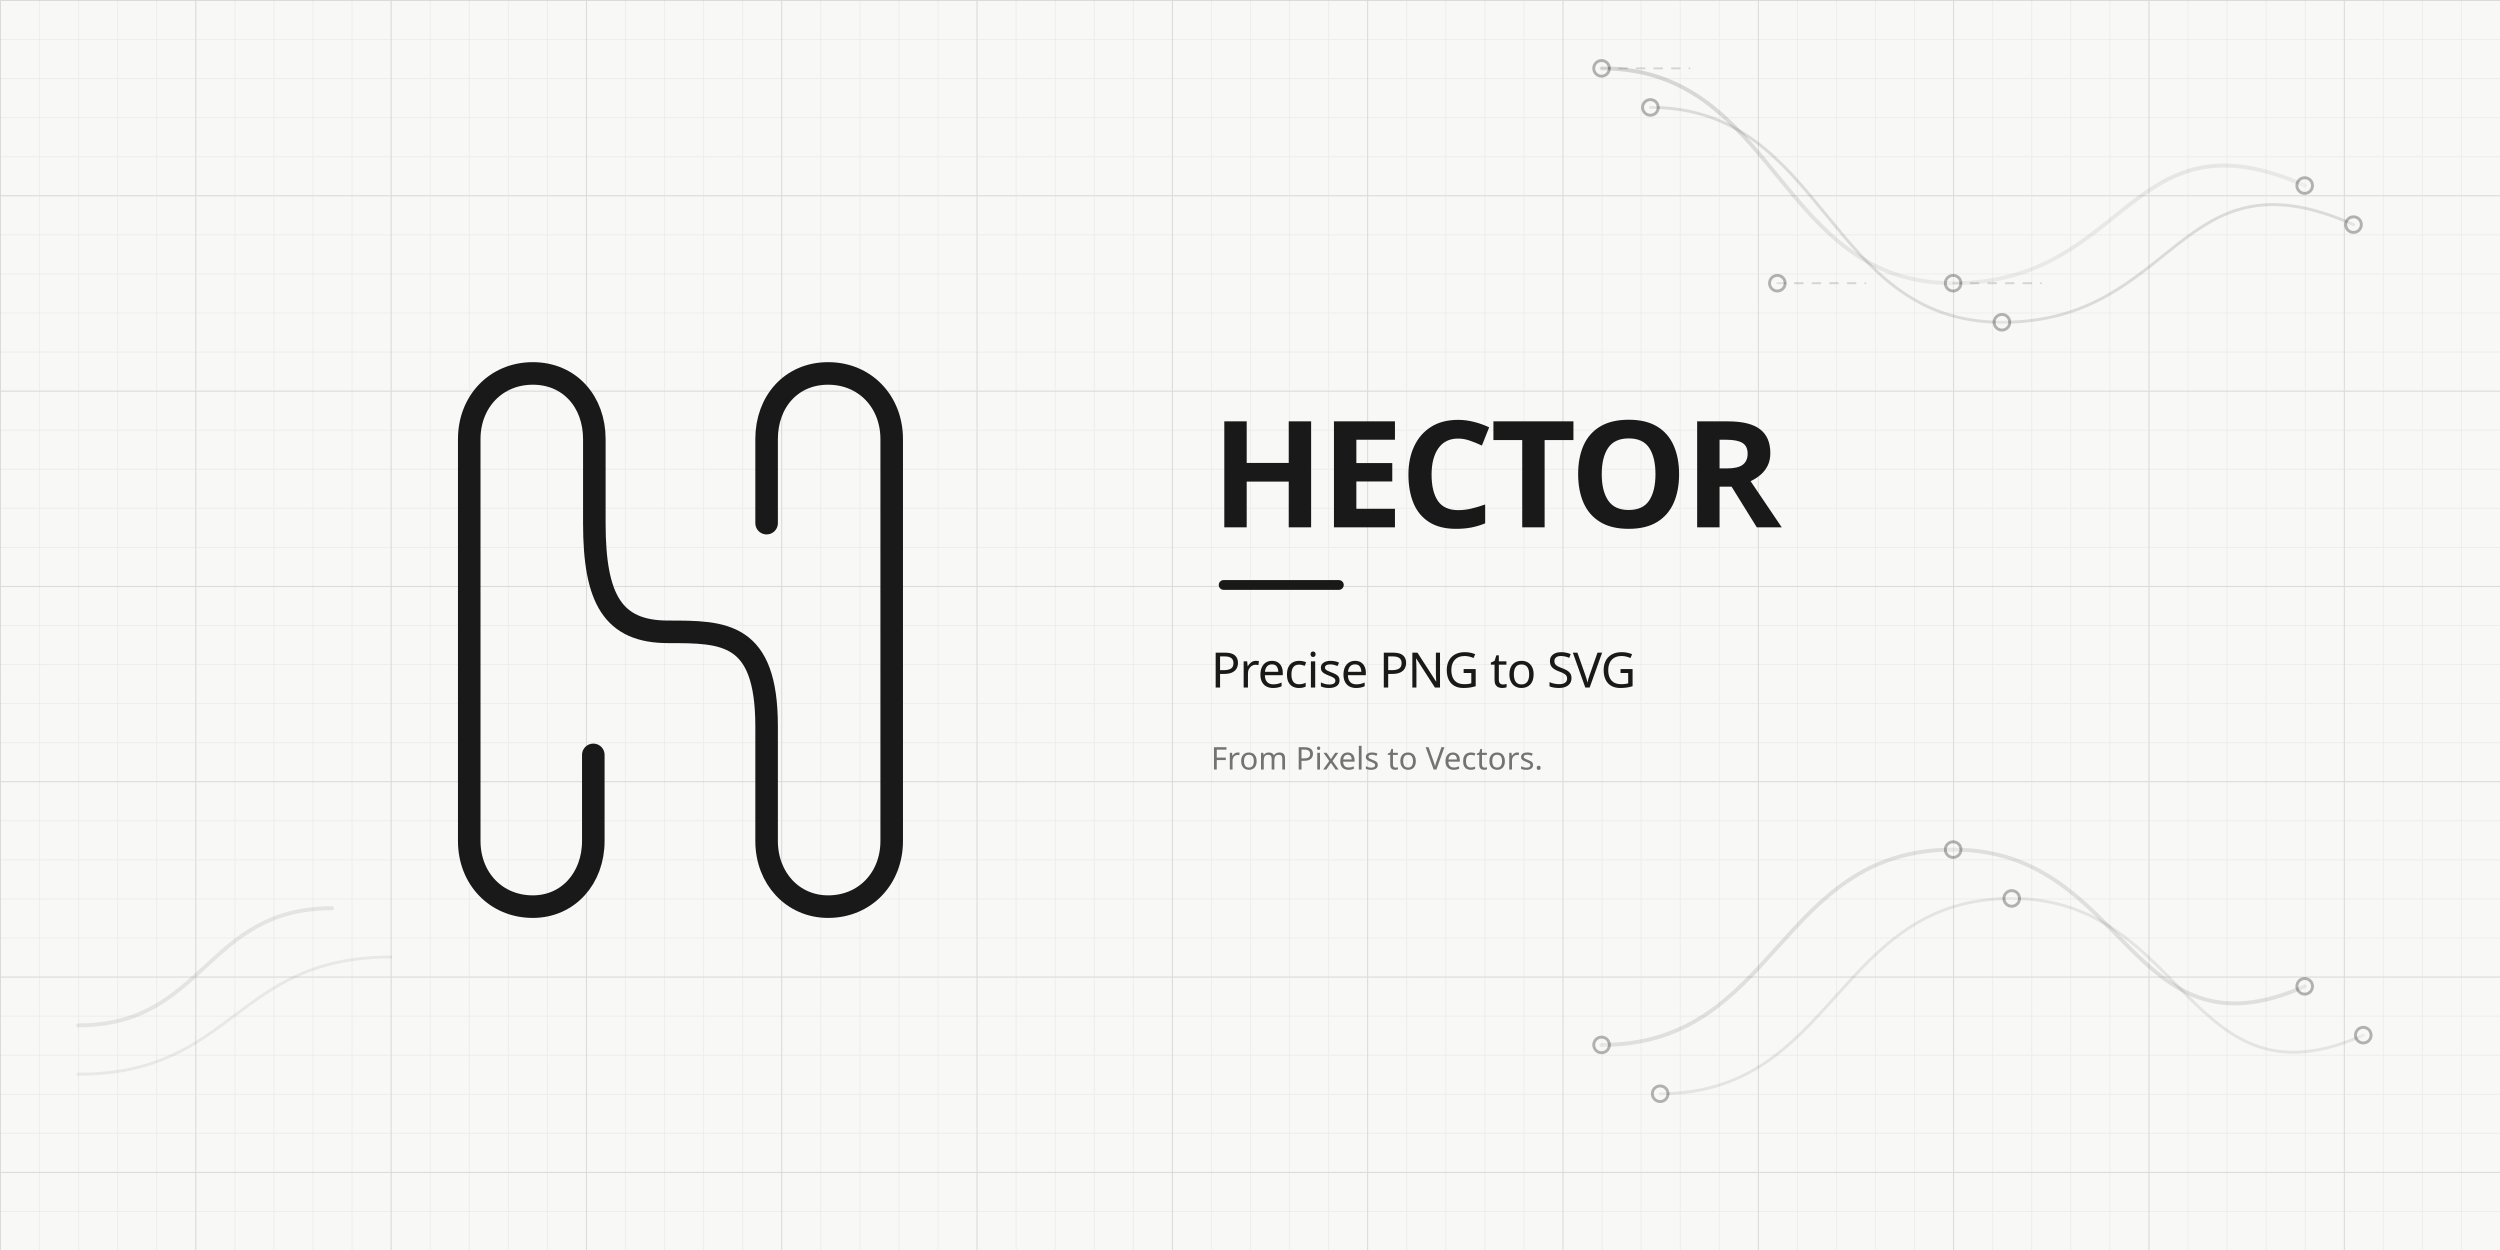
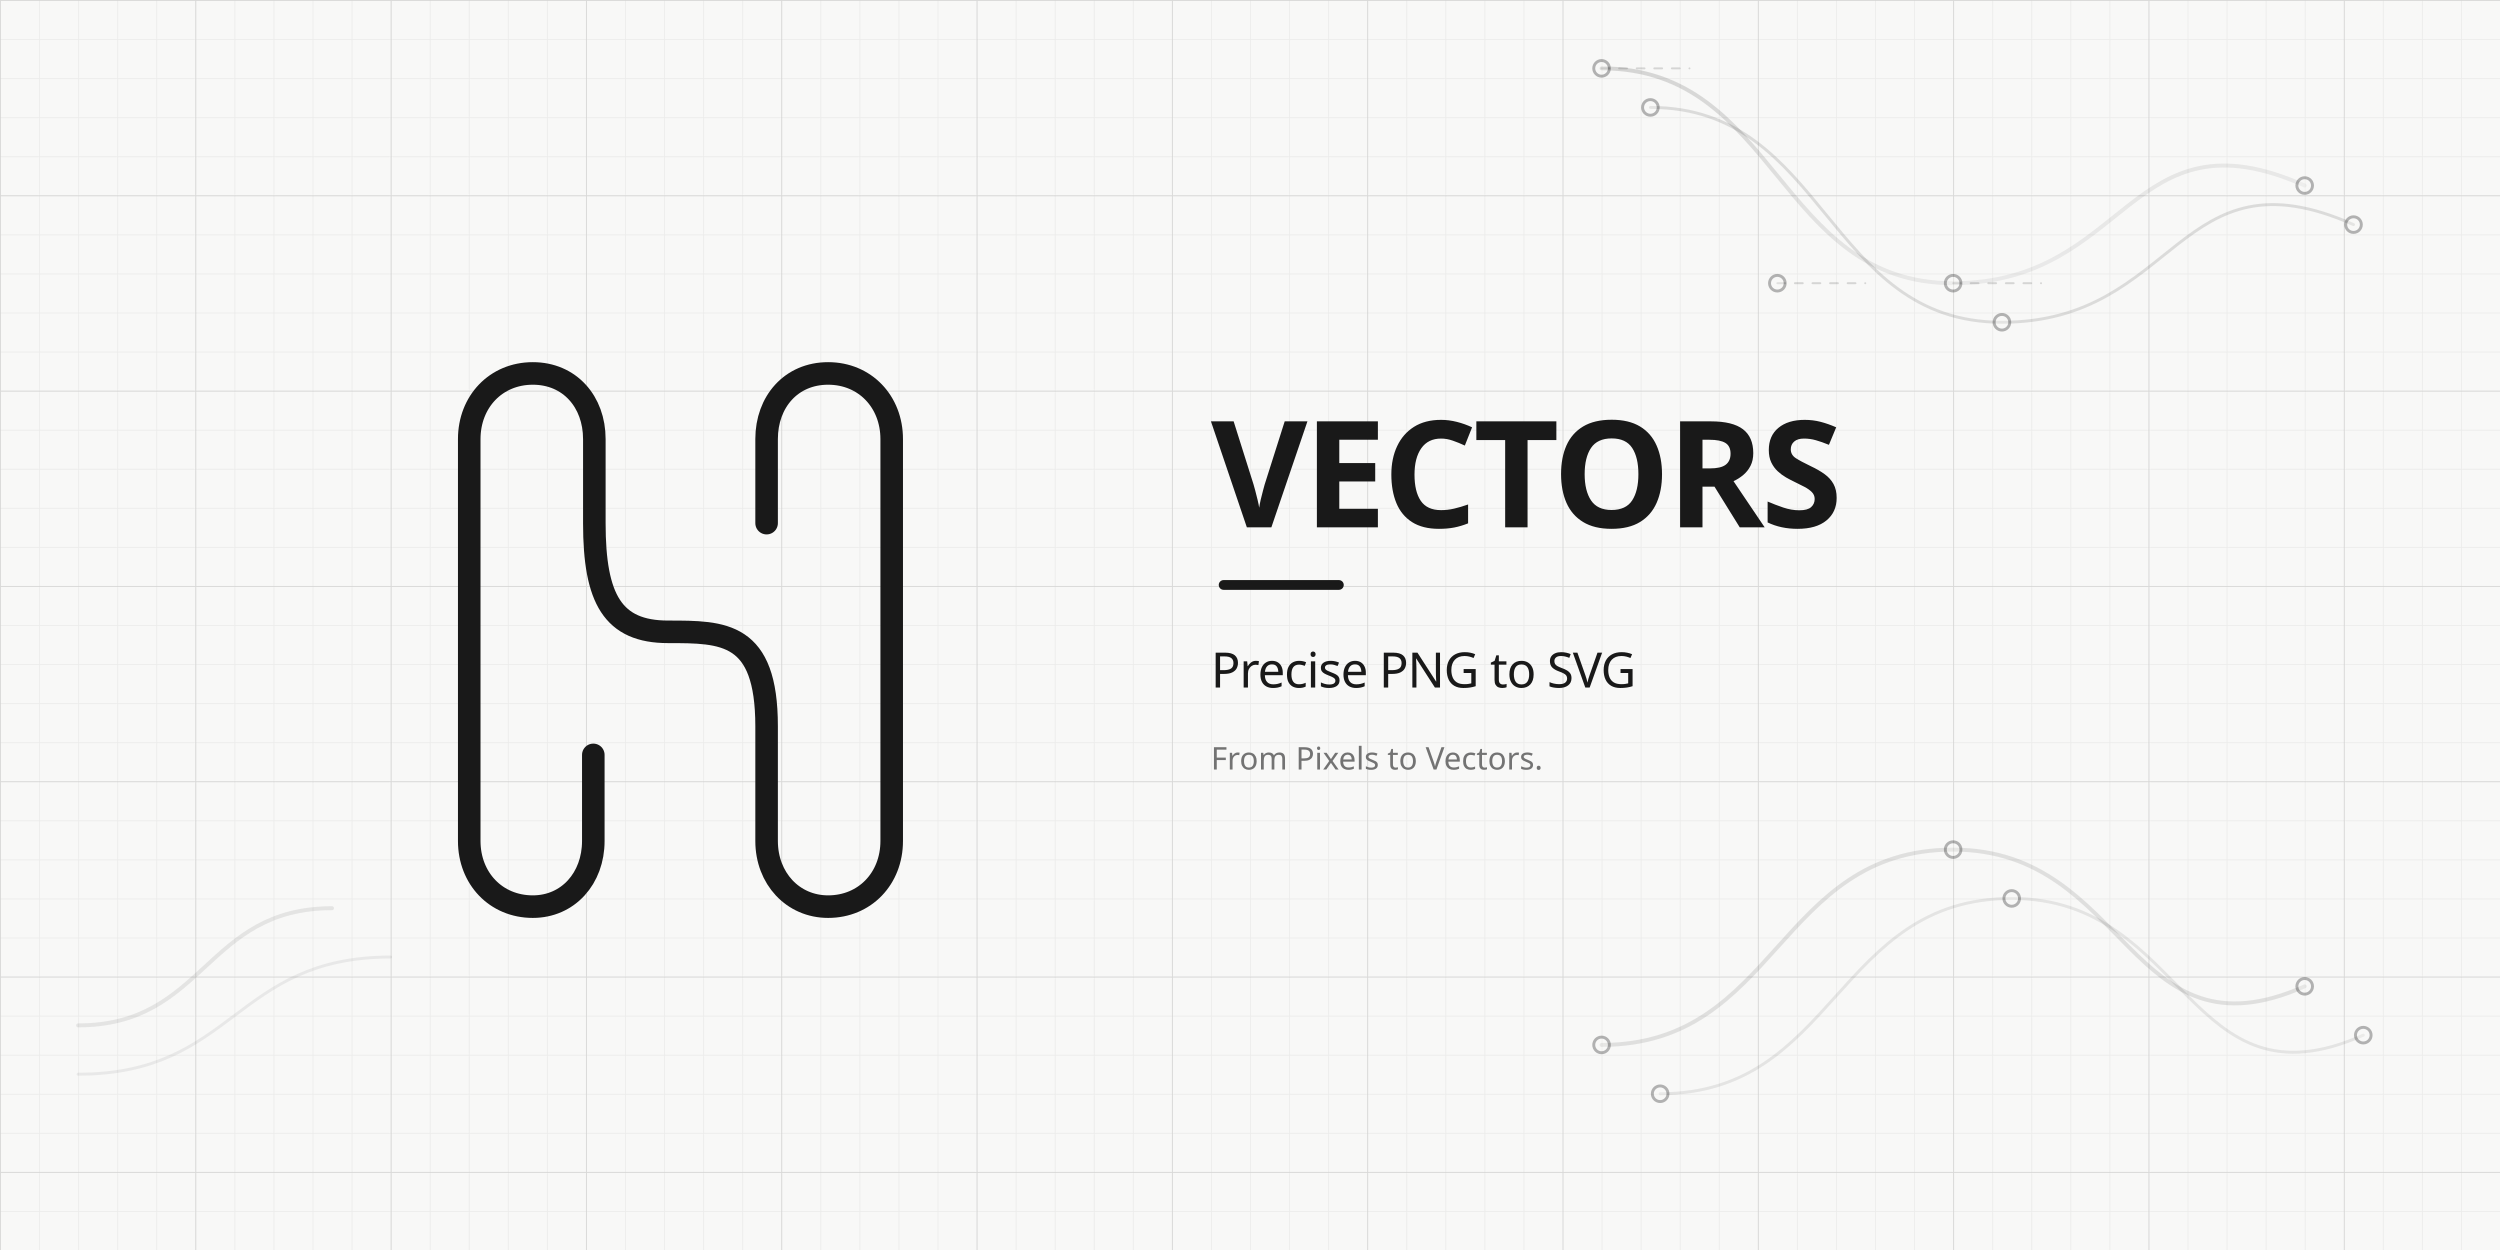
<svg xmlns="http://www.w3.org/2000/svg" width="1280" height="640" viewBox="0 0 1280 640" role="img" aria-labelledby="title desc">
  <defs>
    <pattern id="small-grid" width="20" height="20" patternUnits="userSpaceOnUse">
      <path d="M20 0H0V20" fill="none" stroke="#191919" stroke-opacity="0.055" stroke-width="0.8" />
    </pattern>
    <pattern id="large-grid" width="100" height="100" patternUnits="userSpaceOnUse">
      <rect width="100" height="100" fill="url(#small-grid)" />
      <path d="M100 0H0V100" fill="none" stroke="#191919" stroke-opacity="0.09" stroke-width="1" />
    </pattern>
    <linearGradient id="curve-fade" x1="0" y1="0" x2="1" y2="1">
      <stop offset="0%" stop-color="#191919" stop-opacity="0.16" />
      <stop offset="100%" stop-color="#191919" stop-opacity="0.04" />
    </linearGradient>
  </defs>
  <rect width="1280" height="640" fill="#f8f8f7" />
  <rect width="1280" height="640" fill="url(#large-grid)" />
  <g fill="none" stroke-linecap="round" stroke-linejoin="round">
    <path d="M820 35 C910 35 910 145 1000 145 S1090 55 1180 95" stroke="url(#curve-fade)" stroke-width="2" />
    <path d="M845 55 C935 55 935 165 1025 165 S1115 75 1205 115" stroke="#191919" stroke-opacity="0.13" stroke-width="1.5" />
    <g stroke="#191919" stroke-opacity="0.16" stroke-width="1" stroke-dasharray="4 5">
      <path d="M820 35L865 35" />
      <path d="M910 145L955 145" />
      <path d="M1000 145L1045 145" />
    </g>
    <path d="M820 535 C910 535 910 435 1000 435 S1090 545 1180 505" stroke="#191919" stroke-opacity="0.11" stroke-width="2" />
    <path d="M850 560 C940 560 940 460 1030 460 S1120 570 1210 530" stroke="#191919" stroke-opacity="0.09" stroke-width="1.5" />
    <path d="M40 525 C105 525 105 465 170 465" stroke="#191919" stroke-opacity="0.09" stroke-width="2" />
    <path d="M40 550 C120 550 120 490 200 490" stroke="#191919" stroke-opacity="0.07" stroke-width="1.5" />
  </g>
  <g fill="#f8f8f7" stroke="#191919" stroke-width="1.5" opacity="0.32">
    <circle cx="820" cy="35" r="4" />
    <circle cx="910" cy="145" r="4" />
    <circle cx="1000" cy="145" r="4" />
    <circle cx="1180" cy="95" r="4" />
    <circle cx="845" cy="55" r="4" />
    <circle cx="1025" cy="165" r="4" />
    <circle cx="1205" cy="115" r="4" />
    <circle cx="820" cy="535" r="4" />
    <circle cx="1000" cy="435" r="4" />
    <circle cx="1180" cy="505" r="4" />
    <circle cx="850" cy="560" r="4" />
    <circle cx="1030" cy="460" r="4" />
    <circle cx="1210" cy="530" r="4" />
  </g>
  <g transform="translate(130 103) scale(1.05)">
    <path d="         M165.5 270         L165.5 312         C165.5 330.2 153.2 344 136 344         C118 344 105 330.2 105 312         L105 116         C105 97.8 118 84 136 84         C154 84 166 97.8 166 116         L166 157         C166 194 175 210 202 210         C229 210 250 210 250 256         L250 312         C250 330.2 262.8 344 280 344         C298 344 311 330.2 311 312         L311 116         C311 97.8 298 84 280 84         C262 84 250 97.8 250 116         L250 157       " fill="none" stroke="#191919" stroke-width="11" stroke-linecap="round" stroke-linejoin="round" />
  </g>
  <g fill="#191919">
-     <text x="620" y="270" font-family="Comfortaa, 'Trebuchet MS', sans-serif" font-size="76" font-weight="700" letter-spacing="-2">HECTOR</text>
+     <text x="620" y="270" font-family="Comfortaa, 'Trebuchet MS', sans-serif" font-size="76" font-weight="700" letter-spacing="-2">VECTORS</text>
    <rect x="624" y="297" width="64" height="5" rx="2.5" />
    <text x="620" y="352" font-family="Comfortaa, 'Trebuchet MS', sans-serif" font-size="25" font-weight="500" letter-spacing="-0.5">Precise PNG to SVG</text>
    <text x="620" y="394" font-family="Comfortaa, 'Trebuchet MS', sans-serif" font-size="16" font-weight="400" fill="#737373">From Pixels to Vectors.</text>
  </g>
</svg>
